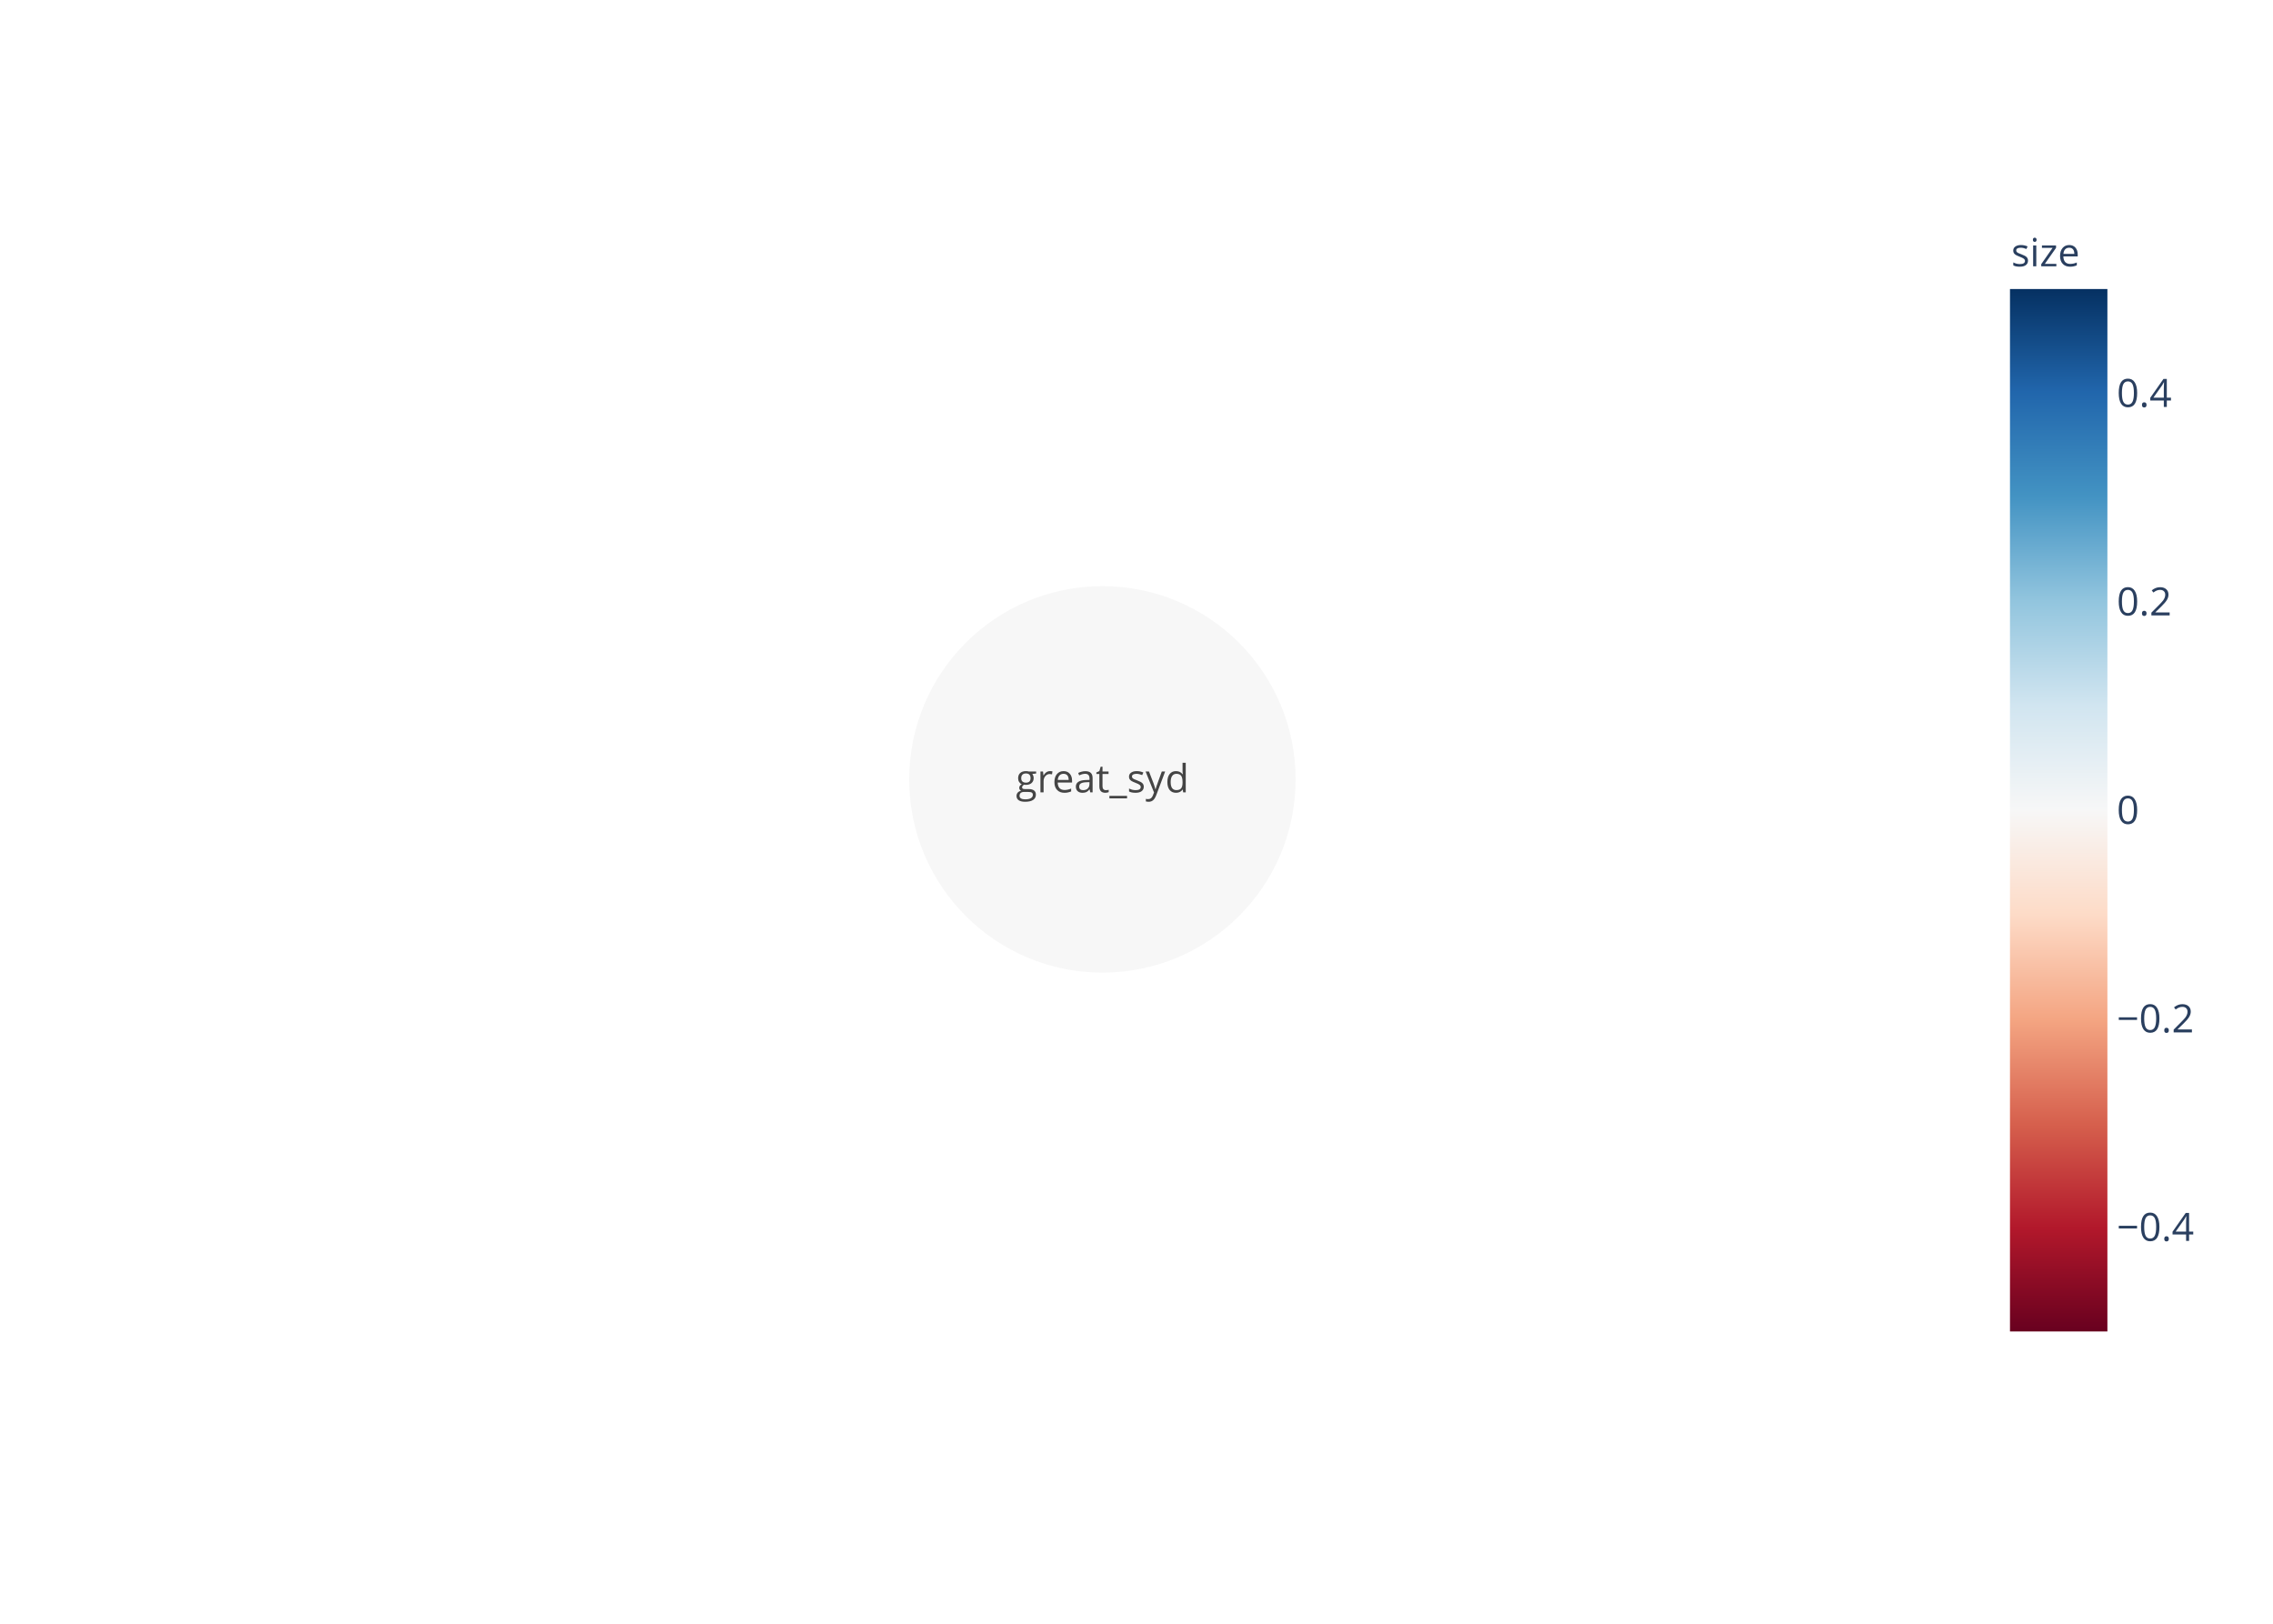
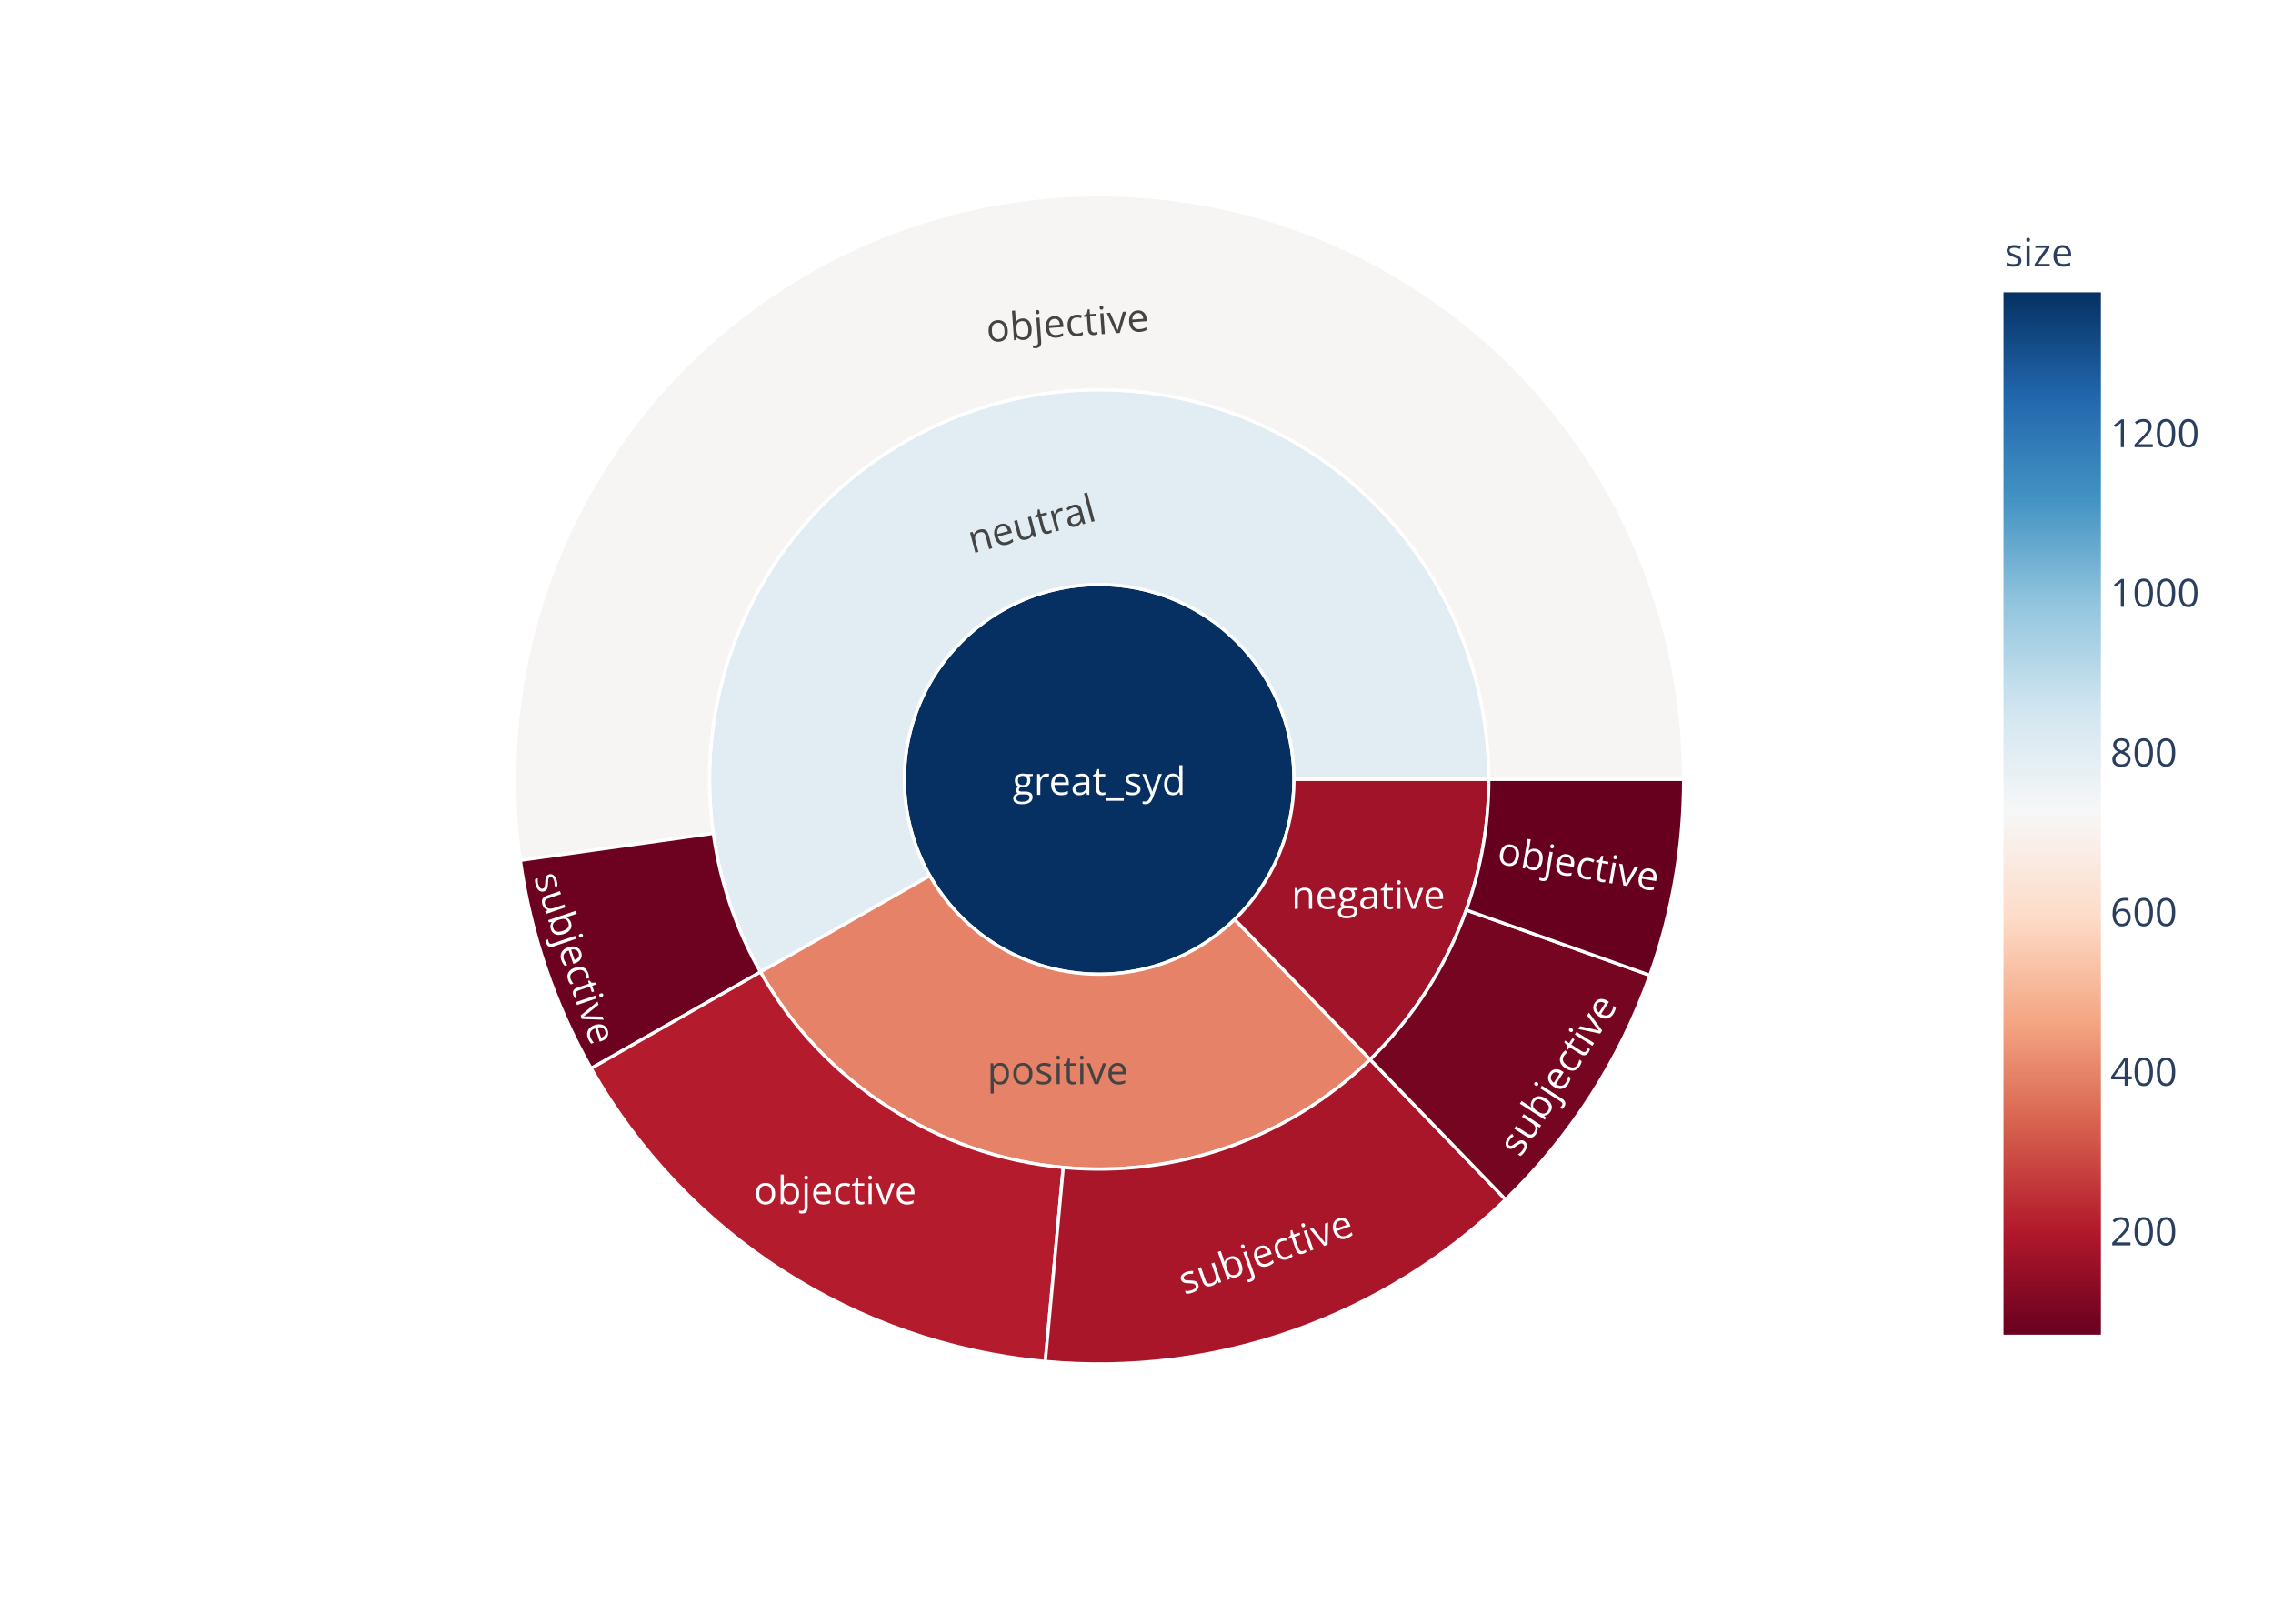
<svg xmlns="http://www.w3.org/2000/svg" class="main-svg" width="700" height="500" viewBox="0 0 700 500">
  <rect x="0" y="0" width="700" height="500" style="fill: rgb(255, 255, 255); fill-opacity: 1;" />
-   <defs id="defs-f0afa4">
+   <defs id="defs-edaadf">
    <g class="clips" />
    <g class="gradients">
-       <linearGradient x1="0" x2="0" y1="1" y2="0" id="gf0afa4-cbcoloraxis">
+       <linearGradient x1="0" x2="0" y1="1" y2="0" id="gedaadf-cbcoloraxis">
        <stop offset="0%" stop-color="rgb(103, 0, 31)" stop-opacity="1" />
        <stop offset="10%" stop-color="rgb(178, 24, 43)" stop-opacity="1" />
        <stop offset="20%" stop-color="rgb(214, 96, 77)" stop-opacity="1" />
        <stop offset="30%" stop-color="rgb(244, 165, 130)" stop-opacity="1" />
        <stop offset="40%" stop-color="rgb(253, 219, 199)" stop-opacity="1" />
        <stop offset="50%" stop-color="rgb(247, 247, 247)" stop-opacity="1" />
        <stop offset="60%" stop-color="rgb(209, 229, 240)" stop-opacity="1" />
        <stop offset="70%" stop-color="rgb(146, 197, 222)" stop-opacity="1" />
        <stop offset="80%" stop-color="rgb(67, 147, 195)" stop-opacity="1" />
        <stop offset="90%" stop-color="rgb(33, 102, 172)" stop-opacity="1" />
        <stop offset="100%" stop-color="rgb(5, 48, 97)" stop-opacity="1" />
      </linearGradient>
    </g>
  </defs>
  <g class="bglayer" />
  <g class="layer-below">
    <g class="imagelayer" />
    <g class="shapelayer" />
  </g>
  <g class="cartesianlayer" />
  <g class="polarlayer" />
  <g class="ternarylayer" />
  <g class="geolayer" />
  <g class="funnelarealayer" />
  <g class="pielayer" />
  <g class="treemaplayer" />
  <g class="sunburstlayer">
    <g class="trace sunburst" stroke-linejoin="round" style="opacity: 1;">
      <g class="slice">
-         <path class="surface" d="M339.5,240A0,0 0,1,0 339.5,240A0,0 0,1,0 339.5,240ZM399.5,240A60,60 0,1,1 279.5,240A60,60 0,1,1 399.5,240Z" style="pointer-events: all; stroke-width: 1; fill: rgb(247, 247, 247); fill-opacity: 1; stroke: rgb(255, 255, 255); stroke-opacity: 1;" />
+         <path class="surface" d="M338.5,240A0,0 0,1,0 338.5,240A0,0 0,1,0 338.5,240ZM398.5,240A60,60 0,1,1 278.5,240A60,60 0,1,1 398.5,240Z" style="pointer-events: all; stroke-width: 1; fill: rgb(5, 48, 97); fill-opacity: 1; stroke: rgb(255, 255, 255); stroke-opacity: 1;" />
        <g class="slicetext">
-           <text data-notex="1" class="slicetext" text-anchor="middle" x="0" y="0" style="font-family: 'Open Sans', verdana, arial, sans-serif; font-size: 12px; fill: rgb(68, 68, 68); fill-opacity: 1; white-space: pre;" transform="translate(339.5,244)">great_syd</text>
+           <text data-notex="1" class="slicetext" text-anchor="middle" x="0" y="0" style="font-family: 'Open Sans', verdana, arial, sans-serif; font-size: 12px; fill: rgb(255, 255, 255); fill-opacity: 1; white-space: pre;" transform="translate(338.4922,244.75)">great_syd</text>
        </g>
      </g>
      <g class="slice cursor-pointer">
-         <path class="surface" d="M399.5,240L459.5,240A120,120 0,0,0 459.5,240L399.5,240A60,60 0,0,1 399.5,240Z" style="pointer-events: all; stroke-width: 1; fill: rgb(247, 247, 247); fill-opacity: 1; stroke: rgb(255, 255, 255); stroke-opacity: 1;" />
+         <path class="surface" d="M398.5,240L458.5,240A120,120 0,1,0 234.192,299.328L286.346,269.664A60,60 0,1,1 398.5,240Z" style="pointer-events: all; stroke-width: 1; fill: rgb(225, 237, 243); fill-opacity: 1; stroke: rgb(255, 255, 255); stroke-opacity: 1;" />
        <g class="slicetext">
-           <text data-notex="1" class="slicetext" text-anchor="middle" x="0" y="0" style="font-family: 'Open Sans', verdana, arial, sans-serif; font-size: 12px; fill: rgb(68, 68, 68); fill-opacity: 1; white-space: pre;" transform="translate(339.5,150)scale(0)">negative</text>
+           <text data-notex="1" class="slicetext" text-anchor="middle" x="0" y="0" style="font-family: 'Open Sans', verdana, arial, sans-serif; font-size: 12px; fill: rgb(68, 68, 68); fill-opacity: 1; white-space: pre;" transform="translate(318.7449,165.3403)rotate(-14.81508)">neutral</text>
        </g>
      </g>
      <g class="slice cursor-pointer">
-         <path class="surface" d="M399.5,240L459.5,240A120,120 0,0,0 459.5,240L399.5,240A60,60 0,0,1 399.5,240Z" style="pointer-events: all; stroke-width: 1; fill: rgb(247, 247, 247); fill-opacity: 1; stroke: rgb(255, 255, 255); stroke-opacity: 1;" />
+         <path class="surface" d="M286.346,269.664L234.192,299.328A120,120 0,0,0 421.94,326.243L380.22,283.121A60,60 0,0,1 286.346,269.664Z" style="pointer-events: all; stroke-width: 1; fill: rgb(229, 130, 103); fill-opacity: 1; stroke: rgb(255, 255, 255); stroke-opacity: 1;" />
        <g class="slicetext">
-           <text data-notex="1" class="slicetext" text-anchor="middle" x="0" y="0" style="font-family: 'Open Sans', verdana, arial, sans-serif; font-size: 12px; fill: rgb(68, 68, 68); fill-opacity: 1; white-space: pre;" transform="translate(339.5,150)scale(0)">neutral</text>
+           <text data-notex="1" class="slicetext" text-anchor="middle" x="0" y="0" style="font-family: 'Open Sans', verdana, arial, sans-serif; font-size: 12px; fill: rgb(68, 68, 68); fill-opacity: 1; white-space: pre;" transform="translate(325.7286,333.8392)">positive</text>
        </g>
      </g>
      <g class="slice cursor-pointer">
-         <path class="surface" d="M399.5,240L459.5,240A120,120 0,0,0 459.5,240L399.5,240A60,60 0,0,1 399.5,240Z" style="pointer-events: all; stroke-width: 1; fill: rgb(247, 247, 247); fill-opacity: 1; stroke: rgb(255, 255, 255); stroke-opacity: 1;" />
+         <path class="surface" d="M380.22,283.121L421.94,326.243A120,120 0,0,0 458.5,240L398.5,240A60,60 0,0,1 380.22,283.121Z" style="pointer-events: all; stroke-width: 1; fill: rgb(161, 19, 40); fill-opacity: 1; stroke: rgb(255, 255, 255); stroke-opacity: 1;" />
        <g class="slicetext">
-           <text data-notex="1" class="slicetext" text-anchor="middle" x="0" y="0" style="font-family: 'Open Sans', verdana, arial, sans-serif; font-size: 12px; fill: rgb(68, 68, 68); fill-opacity: 1; white-space: pre;" transform="translate(339.5,150)scale(0)">positive</text>
+           <text data-notex="1" class="slicetext" text-anchor="middle" x="0" y="0" style="font-family: 'Open Sans', verdana, arial, sans-serif; font-size: 12px; fill: rgb(255, 255, 255); fill-opacity: 1; white-space: pre;" transform="translate(421.3619,279.877)">negative</text>
        </g>
      </g>
      <g class="slice">
-         <path class="surface" d="M459.5,240L519.5,240A180,180 0,0,0 519.5,240L459.5,240A120,120 0,0,1 459.5,240Z" style="pointer-events: all; stroke-width: 1; fill: rgb(247, 247, 247); fill-opacity: 1; stroke: rgb(255, 255, 255); stroke-opacity: 1; opacity: 1;" />
+         <path class="surface" d="M458.5,240L518.5,240A180,180 0,1,0 160.235,264.934L219.657,256.623A120,120 0,1,1 458.5,240Z" style="pointer-events: all; stroke-width: 1; fill: rgb(247, 245, 244); fill-opacity: 1; stroke: rgb(255, 255, 255); stroke-opacity: 1; opacity: 1;" />
        <g class="slicetext">
-           <text data-notex="1" class="slicetext" text-anchor="middle" x="0" y="0" style="font-family: 'Open Sans', verdana, arial, sans-serif; font-size: 12px; fill: rgb(68, 68, 68); fill-opacity: 1; white-space: pre;" transform="translate(339.5,90)scale(0)">objective</text>
+           <text data-notex="1" class="slicetext" text-anchor="middle" x="0" y="0" style="font-family: 'Open Sans', verdana, arial, sans-serif; font-size: 12px; fill: rgb(68, 68, 68); fill-opacity: 1; white-space: pre;" transform="translate(329.0081,103.6147)rotate(-3.981146)">objective</text>
        </g>
      </g>
      <g class="slice">
-         <path class="surface" d="M459.5,240L519.5,240A180,180 0,0,0 519.5,240L459.5,240A120,120 0,0,1 459.5,240Z" style="pointer-events: all; stroke-width: 1; fill: rgb(247, 247, 247); fill-opacity: 1; stroke: rgb(255, 255, 255); stroke-opacity: 1; opacity: 1;" />
+         <path class="surface" d="M219.657,256.623L160.235,264.934A180,180 0,0,0 182.038,328.992L234.192,299.328A120,120 0,0,1 219.657,256.623Z" style="pointer-events: all; stroke-width: 1; fill: rgb(108, 1, 32); fill-opacity: 1; stroke: rgb(255, 255, 255); stroke-opacity: 1; opacity: 1;" />
        <g class="slicetext">
-           <text data-notex="1" class="slicetext" text-anchor="middle" x="0" y="0" style="font-family: 'Open Sans', verdana, arial, sans-serif; font-size: 12px; fill: rgb(68, 68, 68); fill-opacity: 1; white-space: pre;" transform="translate(339.5,90)scale(0)">subjective</text>
+           <text data-notex="1" class="slicetext" text-anchor="middle" x="0" y="0" style="font-family: 'Open Sans', verdana, arial, sans-serif; font-size: 12px; fill: rgb(255, 255, 255); fill-opacity: 1; white-space: pre;" transform="translate(173.1993,296.2608)scale(0.9839335)rotate(71.20377)">subjective</text>
        </g>
      </g>
      <g class="slice">
-         <path class="surface" d="M459.5,240L519.5,240A180,180 0,0,0 519.5,240L459.5,240A120,120 0,0,1 459.5,240Z" style="pointer-events: all; stroke-width: 1; fill: rgb(247, 247, 247); fill-opacity: 1; stroke: rgb(255, 255, 255); stroke-opacity: 1; opacity: 1;" />
+         <path class="surface" d="M234.192,299.328L182.038,328.992A180,180 0,0,0 321.916,419.234L327.444,359.49A120,120 0,0,1 234.192,299.328Z" style="pointer-events: all; stroke-width: 1; fill: rgb(180, 27, 44); fill-opacity: 1; stroke: rgb(255, 255, 255); stroke-opacity: 1; opacity: 1;" />
        <g class="slicetext">
-           <text data-notex="1" class="slicetext" text-anchor="middle" x="0" y="0" style="font-family: 'Open Sans', verdana, arial, sans-serif; font-size: 12px; fill: rgb(68, 68, 68); fill-opacity: 1; white-space: pre;" transform="translate(339.5,90)scale(0)">objective</text>
+           <text data-notex="1" class="slicetext" text-anchor="middle" x="0" y="0" style="font-family: 'Open Sans', verdana, arial, sans-serif; font-size: 12px; fill: rgb(255, 255, 255); fill-opacity: 1; white-space: pre;" transform="translate(257.1819,370.7951)">objective</text>
        </g>
      </g>
      <g class="slice">
-         <path class="surface" d="M459.5,240L519.5,240A180,180 0,0,0 519.5,240L459.5,240A120,120 0,0,1 459.5,240Z" style="pointer-events: all; stroke-width: 1; fill: rgb(247, 247, 247); fill-opacity: 1; stroke: rgb(255, 255, 255); stroke-opacity: 1; opacity: 1;" />
+         <path class="surface" d="M327.444,359.49L321.916,419.234A180,180 0,0,0 463.66,369.364L421.94,326.243A120,120 0,0,1 327.444,359.49Z" style="pointer-events: all; stroke-width: 1; fill: rgb(169, 21, 41); fill-opacity: 1; stroke: rgb(255, 255, 255); stroke-opacity: 1; opacity: 1;" />
        <g class="slicetext">
-           <text data-notex="1" class="slicetext" text-anchor="middle" x="0" y="0" style="font-family: 'Open Sans', verdana, arial, sans-serif; font-size: 12px; fill: rgb(68, 68, 68); fill-opacity: 1; white-space: pre;" transform="translate(339.5,90)scale(0)">subjective</text>
+           <text data-notex="1" class="slicetext" text-anchor="middle" x="0" y="0" style="font-family: 'Open Sans', verdana, arial, sans-serif; font-size: 12px; fill: rgb(255, 255, 255); fill-opacity: 1; white-space: pre;" transform="translate(391.1112,389.5342)rotate(-19.38361)">subjective</text>
        </g>
      </g>
      <g class="slice">
-         <path class="surface" d="M459.5,240L519.5,240A180,180 0,0,0 519.5,240L459.5,240A120,120 0,0,1 459.5,240Z" style="pointer-events: all; stroke-width: 1; fill: rgb(247, 247, 247); fill-opacity: 1; stroke: rgb(255, 255, 255); stroke-opacity: 1; opacity: 1;" />
+         <path class="surface" d="M421.94,326.243L463.66,369.364A180,180 0,0,0 508.092,300.32L451.561,280.214A120,120 0,0,1 421.94,326.243Z" style="pointer-events: all; stroke-width: 1; fill: rgb(118, 5, 33); fill-opacity: 1; stroke: rgb(255, 255, 255); stroke-opacity: 1; opacity: 1;" />
        <g class="slicetext">
-           <text data-notex="1" class="slicetext" text-anchor="middle" x="0" y="0" style="font-family: 'Open Sans', verdana, arial, sans-serif; font-size: 12px; fill: rgb(68, 68, 68); fill-opacity: 1; white-space: pre;" transform="translate(339.5,90)scale(0)">objective</text>
+           <text data-notex="1" class="slicetext" text-anchor="middle" x="0" y="0" style="font-family: 'Open Sans', verdana, arial, sans-serif; font-size: 12px; fill: rgb(255, 255, 255); fill-opacity: 1; white-space: pre;" transform="translate(483.2405,333.1462)rotate(-57.23713)">subjective</text>
        </g>
      </g>
      <g class="slice">
-         <path class="surface" d="M459.5,240L519.5,240A180,180 0,0,0 519.5,240L459.5,240A120,120 0,0,1 459.5,240Z" style="pointer-events: all; stroke-width: 1; fill: rgb(247, 247, 247); fill-opacity: 1; stroke: rgb(255, 255, 255); stroke-opacity: 1; opacity: 1;" />
+         <path class="surface" d="M451.561,280.214L508.092,300.32A180,180 0,0,0 518.5,240L458.5,240A120,120 0,0,1 451.561,280.214Z" style="pointer-events: all; stroke-width: 1; fill: rgb(103, 0, 31); fill-opacity: 1; stroke: rgb(255, 255, 255); stroke-opacity: 1; opacity: 1;" />
        <g class="slicetext">
-           <text data-notex="1" class="slicetext" text-anchor="middle" x="0" y="0" style="font-family: 'Open Sans', verdana, arial, sans-serif; font-size: 12px; fill: rgb(68, 68, 68); fill-opacity: 1; white-space: pre;" transform="translate(339.5,90)scale(0)">subjective</text>
+           <text data-notex="1" class="slicetext" text-anchor="middle" x="0" y="0" style="font-family: 'Open Sans', verdana, arial, sans-serif; font-size: 12px; fill: rgb(255, 255, 255); fill-opacity: 1; white-space: pre;" transform="translate(485.4217,270.1708)rotate(9.789703)">objective</text>
        </g>
      </g>
    </g>
  </g>
  <g class="glimages" />
-   <defs id="topdefs-f0afa4">
+   <defs id="topdefs-edaadf">
    <g class="clips" />
  </defs>
  <g class="layer-above">
    <g class="imagelayer" />
    <g class="shapelayer" />
  </g>
  <g class="infolayer">
    <g class="cbcoloraxis colorbar" transform="translate(80,60)">
-       <rect class="cbbg" x="529" y="0" width="79.125" height="360" style="fill: rgb(0, 0, 0); fill-opacity: 0; stroke: rgb(68, 68, 68); stroke-opacity: 1; stroke-width: 0;" />
-       <g class="cbfills" transform="translate(0,29)">
-         <rect class="cbfill" x="539" width="30" y="0" height="321" style="stroke: none; fill: url('#gf0afa4-cbcoloraxis');" />
+       <rect class="cbbg" x="527" y="0" width="80.516" height="360" style="fill: rgb(0, 0, 0); fill-opacity: 0; stroke: rgb(68, 68, 68); stroke-opacity: 1; stroke-width: 0;" />
+       <g class="cbfills" transform="translate(0,30)">
+         <rect class="cbfill" x="537" width="30" y="0" height="321" style="stroke: none; fill: url('#gedaadf-cbcoloraxis');" />
      </g>
-       <g class="cblines" transform="translate(0,29)" />
+       <g class="cblines" transform="translate(0,30)" />
      <g class="cbaxis crisp" transform="translate(0,-60)">
        <g class="ycbcoloraxistick">
-           <text text-anchor="start" x="571.9" y="4.2" transform="translate(0,377.9)" style="font-family: 'Open Sans', verdana, arial, sans-serif; font-size: 12px; fill: rgb(42, 63, 95); fill-opacity: 1; white-space: pre;">−0.4</text>
+           <text text-anchor="start" x="569.9" y="4.2" transform="translate(0,379.28)" style="font-family: 'Open Sans', verdana, arial, sans-serif; font-size: 12px; fill: rgb(42, 63, 95); fill-opacity: 1; white-space: pre;">200</text>
        </g>
        <g class="ycbcoloraxistick">
-           <text text-anchor="start" x="571.9" y="4.2" transform="translate(0,313.7)" style="font-family: 'Open Sans', verdana, arial, sans-serif; font-size: 12px; fill: rgb(42, 63, 95); fill-opacity: 1; white-space: pre;">−0.2</text>
+           <text text-anchor="start" x="569.9" y="4.2" transform="translate(0,330.12)" style="font-family: 'Open Sans', verdana, arial, sans-serif; font-size: 12px; fill: rgb(42, 63, 95); fill-opacity: 1; white-space: pre;">400</text>
        </g>
        <g class="ycbcoloraxistick">
-           <text text-anchor="start" x="571.9" y="4.2" transform="translate(0,249.5)" style="font-family: 'Open Sans', verdana, arial, sans-serif; font-size: 12px; fill: rgb(42, 63, 95); fill-opacity: 1; white-space: pre;">0</text>
+           <text text-anchor="start" x="569.9" y="4.2" transform="translate(0,280.96)" style="font-family: 'Open Sans', verdana, arial, sans-serif; font-size: 12px; fill: rgb(42, 63, 95); fill-opacity: 1; white-space: pre;">600</text>
        </g>
        <g class="ycbcoloraxistick">
-           <text text-anchor="start" x="571.9" y="4.2" transform="translate(0,185.3)" style="font-family: 'Open Sans', verdana, arial, sans-serif; font-size: 12px; fill: rgb(42, 63, 95); fill-opacity: 1; white-space: pre;">0.2</text>
+           <text text-anchor="start" x="569.9" y="4.2" transform="translate(0,231.81)" style="font-family: 'Open Sans', verdana, arial, sans-serif; font-size: 12px; fill: rgb(42, 63, 95); fill-opacity: 1; white-space: pre;">800</text>
        </g>
        <g class="ycbcoloraxistick">
-           <text text-anchor="start" x="571.9" y="4.2" transform="translate(0,121.1)" style="font-family: 'Open Sans', verdana, arial, sans-serif; font-size: 12px; fill: rgb(42, 63, 95); fill-opacity: 1; white-space: pre;">0.4</text>
+           <text text-anchor="start" x="569.9" y="4.2" transform="translate(0,182.65)" style="font-family: 'Open Sans', verdana, arial, sans-serif; font-size: 12px; fill: rgb(42, 63, 95); fill-opacity: 1; white-space: pre;">1000</text>
+         </g>
+         <g class="ycbcoloraxistick">
+           <text text-anchor="start" x="569.9" y="4.2" transform="translate(0,133.5)" style="font-family: 'Open Sans', verdana, arial, sans-serif; font-size: 12px; fill: rgb(42, 63, 95); fill-opacity: 1; white-space: pre;">1200</text>
        </g>
      </g>
      <g class="cbtitleunshift" transform="translate(-80,-60)">
        <g class="cbtitle" transform="translate(0,0)">
-           <text class="ycbcoloraxistitle" x="619.38" y="82" text-anchor="start" style="font-family: 'Open Sans', verdana, arial, sans-serif; font-size: 12px; fill: rgb(42, 63, 95); opacity: 1; font-weight: normal; white-space: pre;">size</text>
+           <text class="ycbcoloraxistitle" x="617.34" y="82" text-anchor="start" style="font-family: 'Open Sans', verdana, arial, sans-serif; font-size: 12px; fill: rgb(42, 63, 95); opacity: 1; font-weight: normal; white-space: pre;">size</text>
        </g>
      </g>
-       <rect class="cboutline" x="539" y="29" width="30" height="321" style="stroke: rgb(68, 68, 68); stroke-opacity: 1; fill: none; stroke-width: 0;" />
+       <rect class="cboutline" x="537" y="29.5" width="30" height="320.5" style="stroke: rgb(68, 68, 68); stroke-opacity: 1; fill: none; stroke-width: 0;" />
    </g>
    <g class="g-gtitle" />
  </g>
</svg>
